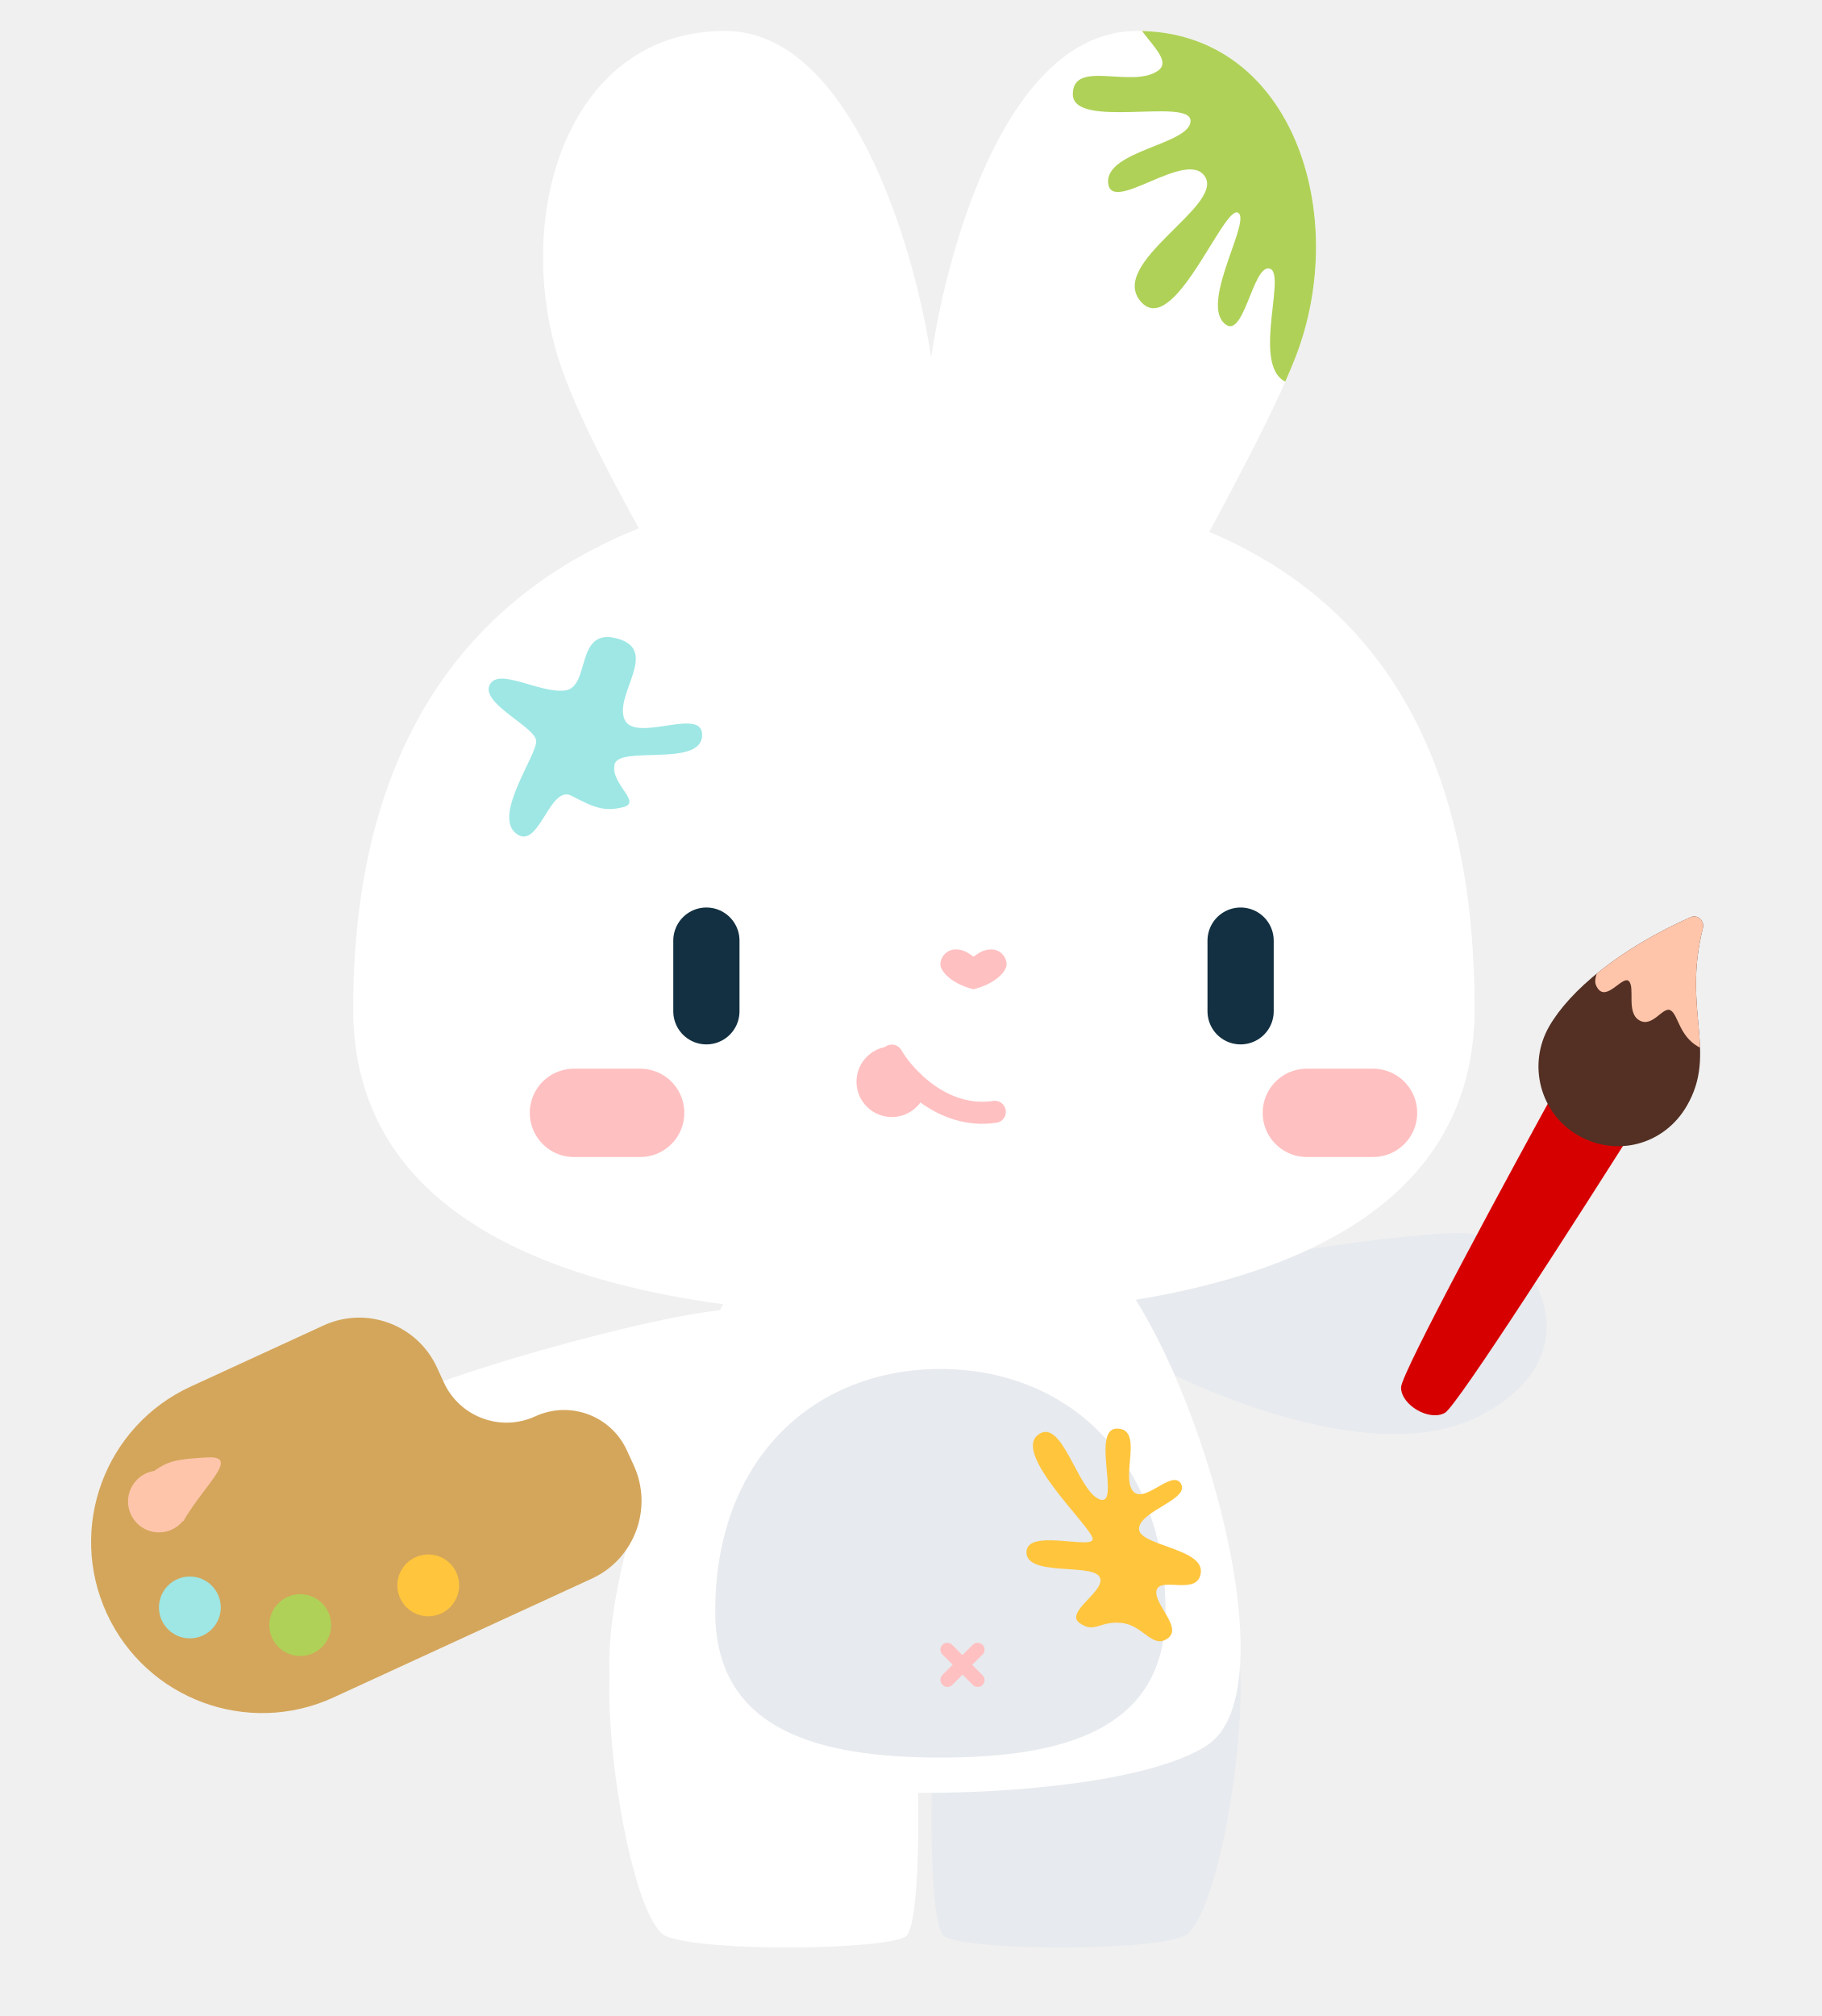
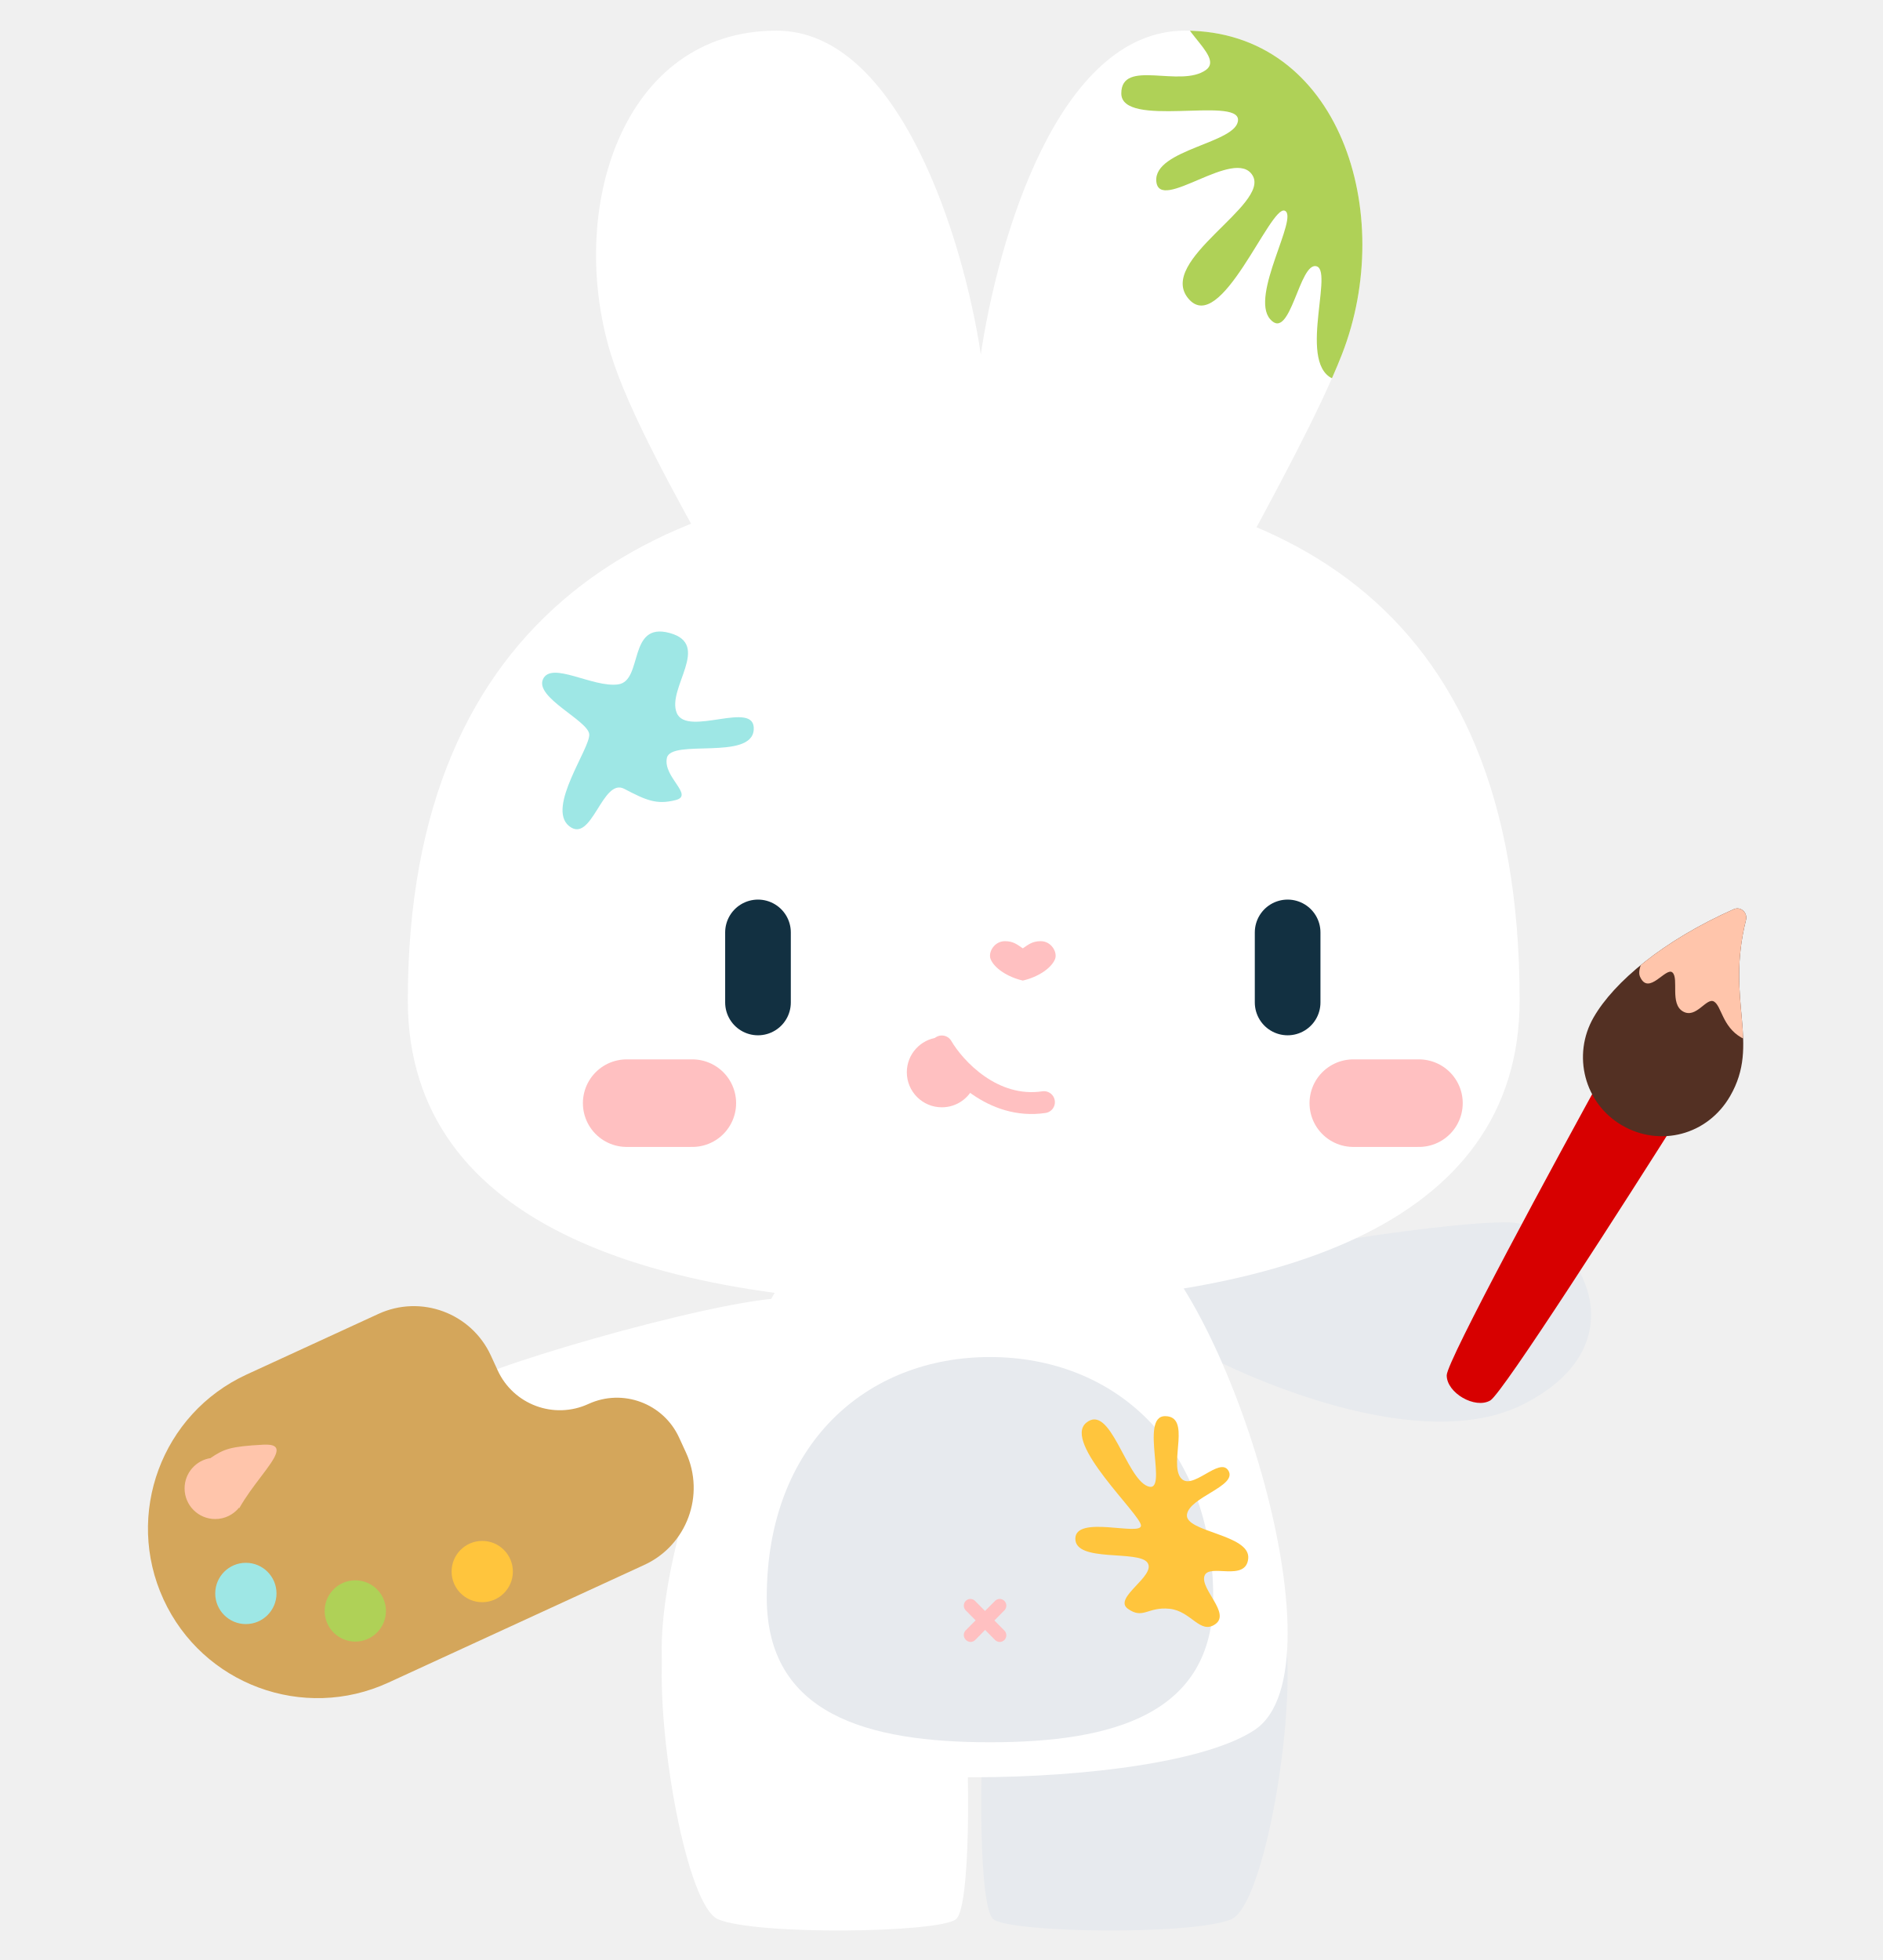
- <svg xmlns="http://www.w3.org/2000/svg" width="188" height="208" viewBox="0 0 188 208" fill="none">
-   <g id="art major bunny">
-     <path id="Vector 21" d="M152.55 146.167C142.035 151.468 123.962 143.798 116.239 139.301C115.8 138.391 115.096 136.039 115.793 133.907C116.665 131.242 144.545 127.035 151.114 127.228C157.683 127.421 165.693 139.539 152.55 146.167Z" fill="#E7EAEE" />
-     <path id="Vector 19" d="M122.143 199.773C125.411 198.437 128.592 180.634 127.947 171.771L96.559 176.781C95.914 183.974 95.871 198.643 97.419 199.773C99.354 201.186 118.058 201.443 122.143 199.773Z" fill="#E7EAEE" />
-     <path id="Vector 17" d="M124.596 180.054C134.365 173.558 121.159 133.034 111.618 127.93C102.076 122.826 86.556 123.599 79.741 127.93C72.925 132.261 56.083 173.403 65.852 180.054C75.621 186.705 114.827 186.55 124.596 180.054Z" fill="white" />
-     <path id="Vector 18" d="M68.766 199.773C65.498 198.437 62.316 180.634 62.961 171.771L94.349 176.781C94.994 183.974 95.037 198.643 93.489 199.773C91.554 201.186 72.85 201.443 68.766 199.773Z" fill="white" />
-     <path id="Ellipse 19" d="M120.285 166.265C120.285 178.419 109.882 181.338 97.049 181.338C84.215 181.338 73.812 178.419 73.812 166.265C73.812 150.287 84.215 141.243 97.049 141.243C109.882 141.243 120.285 150.287 120.285 166.265Z" fill="#E7EAEE" />
-     <path id="Vector" d="M97.764 174.049C97.858 174.05 97.951 174.032 98.037 173.997C98.124 173.962 98.203 173.91 98.269 173.844L101.434 170.661C101.551 170.525 101.612 170.351 101.605 170.173C101.598 169.995 101.524 169.826 101.397 169.7C101.27 169.574 101.1 169.501 100.921 169.494C100.742 169.487 100.567 169.547 100.431 169.663L97.259 172.811C97.193 172.877 97.14 172.955 97.104 173.042C97.068 173.128 97.049 173.22 97.049 173.314C97.049 173.407 97.068 173.5 97.104 173.586C97.14 173.672 97.193 173.75 97.259 173.816C97.323 173.887 97.401 173.944 97.488 173.984C97.575 174.024 97.669 174.046 97.764 174.049Z" fill="#FFC0C1" />
-     <path id="Vector_2" d="M100.895 174.049C100.988 174.05 101.08 174.032 101.166 173.997C101.252 173.962 101.331 173.91 101.396 173.845C101.463 173.779 101.515 173.701 101.551 173.615C101.587 173.529 101.605 173.437 101.605 173.344C101.605 173.25 101.587 173.158 101.551 173.072C101.515 172.986 101.463 172.908 101.396 172.843L98.256 169.702C98.191 169.636 98.113 169.583 98.027 169.547C97.941 169.512 97.848 169.493 97.755 169.493C97.662 169.493 97.57 169.512 97.484 169.547C97.398 169.583 97.32 169.636 97.254 169.702C97.123 169.834 97.049 170.013 97.049 170.199C97.049 170.386 97.123 170.565 97.254 170.697L100.401 173.845C100.533 173.975 100.71 174.049 100.895 174.049Z" fill="#FFC0C1" />
-     <path id="Vector 9" d="M57.593 36.889C61.238 48.704 76.845 71.836 80.146 81.509H111.356C114.658 71.836 129.062 48.704 133.682 36.889C139.412 22.235 133.453 3.19 117.356 3.19C104.066 3.19 97.841 25.136 96.093 36.889C94.345 25.136 87.664 3.19 74.83 3.19C58.733 3.19 52.954 21.854 57.593 36.889Z" fill="white" />
-     <path id="Ellipse 9" d="M152.179 104.111C152.179 127.891 126.103 135.776 94.41 135.776C62.718 135.776 36.45 127.891 36.45 104.111C36.45 63.565 62.718 49.663 94.41 49.663C126.103 49.663 152.179 61.634 152.179 104.111Z" fill="white" />
-     <path id="Vector 7" d="M72.9 97.048V104.338" stroke="#123041" stroke-width="6.834" stroke-linecap="round" />
-     <path id="Vector 8" d="M128.031 97.048V104.338" stroke="#123041" stroke-width="6.834" stroke-linecap="round" />
-     <path id="Line 3" d="M59.231 114.818H66.066" stroke="#FFC0C1" stroke-width="9.113" stroke-linecap="round" />
-     <path id="Line 4" d="M134.866 114.818H141.7" stroke="#FFC0C1" stroke-width="9.113" stroke-linecap="round" />
-     <path id="Vector 10" d="M98.603 97.959C99.497 97.959 99.907 98.332 100.466 98.705C101.025 98.332 101.435 97.959 102.329 97.959C103.447 97.959 104.097 99.131 103.82 99.823C103.447 100.755 102.081 101.687 100.466 102.06C98.852 101.687 97.485 100.755 97.113 99.823C96.836 99.131 97.485 97.959 98.603 97.959Z" fill="#FFC0C1" />
-     <path id="Vector 936" d="M92.037 108.914C93.356 111.179 97.329 115.511 102.666 114.712" stroke="#FFC0C1" stroke-width="2.278" stroke-linecap="round" stroke-linejoin="round" />
-     <path id="Subtract" fill-rule="evenodd" clip-rule="evenodd" d="M91.635 107.982C89.811 108.182 88.392 109.728 88.392 111.605C88.392 113.618 90.024 115.25 92.037 115.25C93.586 115.25 94.909 114.284 95.437 112.922C93.253 112.602 91.582 110.809 91.582 108.645C91.582 108.419 91.6 108.198 91.635 107.982Z" fill="#FFC0C1" />
-     <path id="Vector 20" d="M49.108 161.615C60.87 162.172 74.249 147.803 79.469 140.549C79.499 139.539 79.183 137.104 77.678 135.441C75.796 133.363 48.621 140.882 42.701 143.735C36.781 146.589 34.404 160.92 49.108 161.615Z" fill="white" />
-     <path id="Rectangle 1610" d="M55.246 146.128C51.675 147.771 47.449 146.207 45.806 142.636L45.093 141.084C43.056 136.656 37.816 134.718 33.388 136.754L19.68 143.058C10.824 147.131 6.947 157.612 11.02 166.468C15.093 175.324 25.574 179.202 34.43 175.129L61.069 162.877C65.497 160.841 67.435 155.6 65.399 151.172L64.685 149.62C63.043 146.049 58.817 144.486 55.246 146.128Z" fill="#D4A65B" />
-     <path id="Vector 937" d="M144.59 143.141C144.597 141.671 155.822 120.953 161.434 110.777L169.326 115.333C163.122 125.167 150.397 145.02 149.128 145.761C147.541 146.686 144.582 144.977 144.59 143.141Z" fill="#D70000" />
-     <path id="Ellipse 781" d="M174.094 114.077C171.731 118.17 166.778 119.405 162.856 117.14C158.933 114.875 157.605 109.832 159.889 105.876C162.004 102.213 167.098 97.909 174.482 94.626C175.191 94.311 175.932 94.998 175.742 95.751C173.611 104.208 177.263 108.588 174.094 114.077Z" fill="#533023" />
-     <g id="Group 1261">
-       <mask id="mask0_1824_1005" style="mask-type:alpha" maskUnits="userSpaceOnUse" x="158" y="94" width="18" height="25">
-         <path id="Ellipse 782" d="M174.093 114.078C171.73 118.171 166.778 119.405 162.855 117.141C158.933 114.876 157.604 109.833 159.888 105.877C162.003 102.214 167.098 97.91 174.481 94.627C175.191 94.312 175.931 94.999 175.742 95.752C173.611 104.209 177.263 108.589 174.093 114.078Z" fill="#533023" />
-       </mask>
-       <g mask="url(#mask0_1824_1005)">
-         <path id="Vector 938" d="M164.703 101.635C163.987 99.959 168.728 94.664 171.187 92.226L178.99 91.47L181.27 106.202C179.919 107.175 176.822 108.895 175.243 107.983C173.271 106.844 173.195 104.697 172.406 104.241C171.617 103.785 170.561 106.069 169.18 105.272C167.799 104.475 168.772 101.879 168.096 101.226C167.421 100.574 165.598 103.73 164.703 101.635Z" fill="#FFC5AB" />
-       </g>
-     </g>
-     <path id="Vector 939" d="M63.705 65.882C59.304 64.683 60.976 70.881 58.333 71.234C55.69 71.588 51.408 68.782 50.524 70.687C49.639 72.592 55.18 74.974 55.333 76.407C55.485 77.84 50.857 84.054 53.234 85.975C55.611 87.895 56.68 80.9 58.981 82.104C61.282 83.309 62.346 83.775 64.321 83.276C66.297 82.776 62.98 80.882 63.42 78.88C63.859 76.877 72.217 79.177 72.456 75.964C72.694 72.751 65.514 76.774 64.445 74.207C63.375 71.64 68.107 67.081 63.705 65.882Z" fill="#9EE7E5" />
-     <g id="Group 1262">
-       <mask id="mask1_1824_1005" style="mask-type:alpha" maskUnits="userSpaceOnUse" x="56" y="3" width="80" height="79">
-         <path id="Vector 941" d="M57.592 36.89C61.237 48.705 76.844 71.837 80.145 81.51H111.355C114.657 71.837 129.061 48.705 133.681 36.89C139.411 22.236 133.452 3.191 117.355 3.191C104.065 3.191 97.84 25.137 96.092 36.89C94.344 25.137 87.663 3.191 74.829 3.191C58.733 3.191 52.953 21.855 57.592 36.89Z" fill="white" />
-       </mask>
-       <g mask="url(#mask1_1824_1005)">
-         <path id="Vector 940" d="M119.525 7.282C121.652 5.757 115.273 2.401 117.095 -0.345C118.614 -2.786 120.74 -0.04 124.385 -0.346C126.074 -0.487 126.003 -0.628 125.711 -0.709C124.911 -0.809 125.421 -0.789 125.711 -0.709C125.841 -0.693 126.004 -0.673 126.208 -0.65C128.395 -0.406 129.144 1.892 129.245 3.011L141.699 24.369C140.585 29.657 137.386 40.112 133.498 39.624C128.638 39.014 132.89 28.335 131.068 27.725C129.245 27.115 128.334 35.658 126.208 33.217C124.082 30.776 129.245 22.538 127.727 21.928C126.208 21.318 121.044 35.048 117.703 31.081C114.362 27.115 126.208 21.318 124.385 18.267C122.563 15.215 114.665 22.233 114.362 18.877C114.058 15.521 122.867 14.91 122.867 12.469C122.867 10.028 110.717 13.385 110.717 9.723C110.717 6.062 116.863 9.193 119.525 7.282Z" fill="#AFD157" />
-       </g>
-     </g>
-     <path id="Vector 942" d="M113.451 154.686C111.173 153.775 109.578 146.029 107.072 148.08C104.566 150.131 112.767 157.647 112.767 158.786C112.767 159.925 105.933 157.647 105.933 160.153C105.933 162.659 112.54 161.292 113.451 162.659C114.362 164.026 109.806 166.304 111.4 167.443C112.995 168.582 113.451 167.215 115.729 167.443C118.007 167.671 118.918 170.177 120.513 169.038C122.108 167.899 118.918 165.393 119.374 164.026C119.83 162.659 123.702 164.71 123.93 162.204C124.158 159.698 117.324 159.47 117.551 157.647C117.779 155.825 122.791 154.686 121.88 153.091C120.969 151.496 118.007 155.369 116.868 153.775C115.729 152.18 118.007 147.396 115.273 147.396C112.54 147.396 115.729 155.598 113.451 154.686Z" fill="#FFC53D" />
-     <ellipse id="Ellipse 783" cx="19.593" cy="165.848" rx="3.189" ry="3.189" fill="#9EE7E5" />
-     <ellipse id="Ellipse 785" cx="30.983" cy="167.671" rx="3.189" ry="3.189" fill="#AFD157" />
-     <ellipse id="Ellipse 786" cx="44.196" cy="163.57" rx="3.189" ry="3.189" fill="#FFC53D" />
-     <path id="Union" fill-rule="evenodd" clip-rule="evenodd" d="M15.947 151.732C17.314 150.821 17.952 150.547 21.415 150.365C23.782 150.241 22.699 151.671 21.122 153.753C20.392 154.717 19.557 155.819 18.909 156.972L18.881 156.923C18.296 157.644 17.403 158.104 16.403 158.104C14.642 158.104 13.214 156.676 13.214 154.915C13.214 153.303 14.409 151.971 15.96 151.756L15.947 151.732Z" fill="#FFC5AB" />
+ <svg xmlns="http://www.w3.org/2000/svg" width="196" height="204" viewBox="0 0 196 204" fill="none">
+   <path d="M158.55 146.167C148.035 151.469 129.962 143.799 122.239 139.301C121.8 138.391 121.096 136.039 121.793 133.907C122.665 131.242 150.545 127.035 157.114 127.228C163.683 127.422 171.693 139.54 158.55 146.167Z" fill="#E7EAEE" />
+   <path d="M128.143 199.773C131.411 198.438 134.592 180.634 133.947 171.771L102.559 176.781C101.914 183.974 101.871 198.643 103.419 199.773C105.354 201.186 124.058 201.443 128.143 199.773Z" fill="#E7EAEE" />
+   <path d="M130.596 180.054C140.365 173.558 127.159 133.034 117.618 127.93C108.076 122.826 92.557 123.599 85.741 127.93C78.925 132.261 62.083 173.403 71.852 180.054C81.621 186.705 120.827 186.55 130.596 180.054Z" fill="white" />
+   <path d="M74.766 199.773C71.498 198.438 68.316 180.634 68.961 171.771L100.349 176.781C100.994 183.974 101.037 198.643 99.489 199.773C97.554 201.186 78.85 201.443 74.766 199.773Z" fill="white" />
+   <path d="M126.285 166.265C126.285 178.419 115.882 181.338 103.049 181.338C90.215 181.338 79.812 178.419 79.812 166.265C79.812 150.287 90.215 141.243 103.049 141.243C115.882 141.243 126.285 150.287 126.285 166.265Z" fill="#E7EAEE" />
+   <path d="M101.017 170.896C101.108 170.896 101.198 170.879 101.283 170.844C101.367 170.809 101.443 170.758 101.508 170.694L104.584 167.568C104.697 167.435 104.756 167.265 104.75 167.09C104.743 166.915 104.671 166.749 104.548 166.625C104.425 166.502 104.26 166.429 104.086 166.422C103.912 166.416 103.742 166.475 103.609 166.589L100.526 169.68C100.462 169.745 100.41 169.821 100.375 169.906C100.34 169.991 100.322 170.081 100.322 170.173C100.322 170.265 100.34 170.356 100.375 170.44C100.41 170.525 100.462 170.602 100.526 170.666C100.589 170.736 100.664 170.792 100.749 170.831C100.833 170.871 100.924 170.892 101.017 170.896Z" fill="#FFC0C1" />
+   <path d="M104.06 170.896C104.151 170.896 104.24 170.879 104.324 170.844C104.407 170.81 104.483 170.759 104.547 170.695C104.612 170.63 104.663 170.554 104.697 170.469C104.732 170.385 104.75 170.294 104.75 170.203C104.75 170.111 104.732 170.021 104.697 169.936C104.663 169.852 104.612 169.775 104.547 169.711L101.495 166.627C101.432 166.562 101.356 166.51 101.272 166.475C101.189 166.44 101.099 166.422 101.008 166.422C100.918 166.422 100.828 166.44 100.745 166.475C100.661 166.51 100.585 166.562 100.521 166.627C100.394 166.757 100.322 166.932 100.322 167.115C100.322 167.298 100.394 167.474 100.521 167.604L103.58 170.695C103.708 170.823 103.88 170.895 104.06 170.896V170.896Z" fill="#FFC0C1" />
+   <path d="M63.593 36.889C67.238 48.704 82.845 71.836 86.146 81.509H117.356C120.658 71.836 135.062 48.704 139.682 36.889C145.412 22.235 139.453 3.19 123.356 3.19C110.066 3.19 103.841 25.136 102.093 36.889C100.345 25.136 93.664 3.19 80.83 3.19C64.734 3.19 58.954 21.854 63.593 36.889Z" fill="white" />
+   <path d="M158.179 104.111C158.179 127.891 132.103 135.776 100.411 135.776C68.718 135.776 42.45 127.891 42.45 104.111C42.45 63.565 68.718 49.663 100.411 49.663C132.103 49.663 158.179 61.634 158.179 104.111Z" fill="white" />
+   <path d="M78.9 97.048V104.338" stroke="#123041" stroke-width="6.834" stroke-linecap="round" />
+   <path d="M134.031 97.048V104.338" stroke="#123041" stroke-width="6.834" stroke-linecap="round" />
+   <path d="M65.231 114.818H72.066" stroke="#FFC0C1" stroke-width="9.113" stroke-linecap="round" />
+   <path d="M140.866 114.818H147.7" stroke="#FFC0C1" stroke-width="9.113" stroke-linecap="round" />
+   <path d="M104.603 97.959C105.497 97.959 105.907 98.332 106.466 98.705C107.025 98.332 107.435 97.959 108.329 97.959C109.447 97.959 110.096 99.131 109.82 99.823C109.447 100.755 108.081 101.687 106.466 102.06C104.851 101.687 103.485 100.755 103.113 99.823C102.836 99.131 103.485 97.959 104.603 97.959Z" fill="#FFC0C1" />
+   <path d="M98.037 108.914C99.356 111.179 103.329 115.511 108.666 114.712" stroke="#FFC0C1" stroke-width="2.278" stroke-linecap="round" stroke-linejoin="round" />
+   <path fill-rule="evenodd" clip-rule="evenodd" d="M97.635 107.982C95.811 108.182 94.392 109.728 94.392 111.605C94.392 113.618 96.024 115.25 98.037 115.25C99.586 115.25 100.909 114.284 101.437 112.922C99.253 112.602 97.582 110.809 97.582 108.645C97.582 108.419 97.6 108.198 97.635 107.982Z" fill="#FFC0C1" />
+   <path d="M55.108 161.615C66.87 162.172 80.249 147.803 85.469 140.548C85.499 139.539 85.183 137.103 83.678 135.441C81.796 133.363 54.621 140.882 48.701 143.735C42.781 146.589 40.404 160.919 55.108 161.615Z" fill="white" />
+   <path d="M61.246 146.128C57.675 147.77 53.449 146.207 51.806 142.636L51.093 141.084C49.056 136.656 43.816 134.717 39.388 136.754L25.68 143.058C16.824 147.131 12.947 157.612 17.02 166.468V166.468C21.093 175.324 31.574 179.201 40.43 175.128L67.069 162.877C71.497 160.84 73.435 155.6 71.399 151.172L70.685 149.62C69.043 146.049 64.817 144.486 61.246 146.128V146.128Z" fill="#D4A65B" />
+   <path d="M150.59 143.141C150.597 141.671 161.822 120.953 167.434 110.777L175.326 115.333C169.122 125.167 156.397 145.02 155.128 145.761C153.541 146.686 150.582 144.977 150.59 143.141Z" fill="#D70000" />
+   <path d="M180.094 114.077C177.731 118.17 172.778 119.405 168.856 117.14C164.933 114.875 163.605 109.832 165.889 105.876C168.004 102.213 173.098 97.909 180.482 94.626C181.191 94.311 181.932 94.998 181.742 95.751C179.611 104.208 183.263 108.588 180.094 114.077Z" fill="#533023" />
+   <mask id="mask0_4002_555" style="mask-type:alpha" maskUnits="userSpaceOnUse" x="164" y="94" width="18" height="25">
+     <path d="M180.093 114.078C177.73 118.171 172.778 119.405 168.855 117.141C164.933 114.876 163.604 109.833 165.888 105.877C168.003 102.214 173.098 97.91 180.481 94.627C181.191 94.312 181.931 94.999 181.742 95.752C179.611 104.209 183.263 108.589 180.093 114.078Z" fill="#533023" />
+   </mask>
+   <g mask="url(#mask0_4002_555)">
+     <path d="M170.703 101.635C169.987 99.959 174.728 94.664 177.187 92.226L184.99 91.47L187.27 106.202C185.919 107.175 182.822 108.895 181.243 107.983C179.271 106.844 179.195 104.697 178.406 104.241C177.617 103.785 176.561 106.069 175.18 105.272C173.799 104.475 174.772 101.879 174.096 101.226C173.421 100.574 171.598 103.73 170.703 101.635Z" fill="#FFC5AB" />
  </g>
+   <path d="M69.705 65.882C65.304 64.683 66.976 70.881 64.333 71.234C61.69 71.588 57.408 68.782 56.524 70.687C55.639 72.592 61.18 74.974 61.333 76.407C61.485 77.84 56.857 84.054 59.234 85.975C61.611 87.895 62.68 80.9 64.981 82.104C67.282 83.309 68.346 83.775 70.321 83.276C72.297 82.776 68.981 80.882 69.42 78.88C69.859 76.877 78.217 79.177 78.456 75.964C78.694 72.751 71.514 76.774 70.445 74.207C69.375 71.64 74.107 67.081 69.705 65.882Z" fill="#9EE7E5" />
+   <mask id="mask1_4002_555" style="mask-type:alpha" maskUnits="userSpaceOnUse" x="62" y="3" width="80" height="79">
+     <path d="M63.592 36.89C67.237 48.705 82.844 71.837 86.145 81.51H117.355C120.657 71.837 135.061 48.705 139.681 36.89C145.411 22.236 139.452 3.191 123.355 3.191C110.065 3.191 103.84 25.137 102.092 36.89C100.344 25.137 93.663 3.191 80.829 3.191C64.733 3.191 58.953 21.855 63.592 36.89Z" fill="white" />
+   </mask>
+   <g mask="url(#mask1_4002_555)">
+     <path d="M125.526 7.282C127.652 5.757 121.273 2.401 123.096 -0.345C124.614 -2.786 126.741 -0.04 130.386 -0.346C132.074 -0.487 132.003 -0.628 131.711 -0.709C130.911 -0.809 131.421 -0.789 131.711 -0.709C131.841 -0.693 132.004 -0.673 132.208 -0.65C134.395 -0.406 135.144 1.892 135.246 3.011L147.699 24.369C146.586 29.657 143.386 40.112 139.498 39.624C134.638 39.014 138.891 28.335 137.068 27.725C135.246 27.115 134.334 35.658 132.208 33.217C130.082 30.776 135.246 22.538 133.727 21.928C132.208 21.318 127.044 35.048 123.703 31.081C120.362 27.115 132.208 21.318 130.386 18.267C128.563 15.215 120.666 22.233 120.362 18.877C120.058 15.521 128.867 14.91 128.867 12.469C128.867 10.028 116.717 13.385 116.717 9.723C116.717 6.062 122.863 9.193 125.526 7.282Z" fill="#AFD157" />
+   </g>
+   <path d="M119.451 154.686C117.173 153.775 115.578 146.029 113.072 148.079C110.566 150.13 118.767 157.647 118.767 158.786C118.767 159.925 111.933 157.647 111.933 160.153C111.933 162.659 118.54 161.292 119.451 162.659C120.362 164.026 115.806 166.304 117.4 167.443C118.995 168.582 119.451 167.215 121.729 167.443C124.007 167.671 124.918 170.177 126.513 169.038C128.108 167.899 124.918 165.393 125.374 164.026C125.83 162.659 129.702 164.709 129.93 162.203C130.158 159.697 123.324 159.47 123.551 157.647C123.779 155.825 128.791 154.686 127.88 153.091C126.969 151.496 124.007 155.369 122.868 153.774C121.729 152.18 124.007 147.396 121.273 147.396C118.54 147.396 121.729 155.597 119.451 154.686Z" fill="#FFC53D" />
+   <ellipse cx="25.593" cy="165.848" rx="3.189" ry="3.189" fill="#9EE7E5" />
+   <ellipse cx="36.983" cy="167.671" rx="3.189" ry="3.189" fill="#AFD157" />
+   <ellipse cx="50.196" cy="163.57" rx="3.189" ry="3.189" fill="#FFC53D" />
+   <path fill-rule="evenodd" clip-rule="evenodd" d="M21.947 151.732C23.314 150.82 23.952 150.547 27.415 150.365C29.782 150.24 28.699 151.671 27.122 153.753C26.392 154.716 25.557 155.819 24.909 156.972L24.881 156.923C24.296 157.643 23.403 158.104 22.403 158.104C20.642 158.104 19.214 156.676 19.214 154.914C19.214 153.303 20.409 151.971 21.96 151.755L21.947 151.732Z" fill="#FFC5AB" />
</svg>
